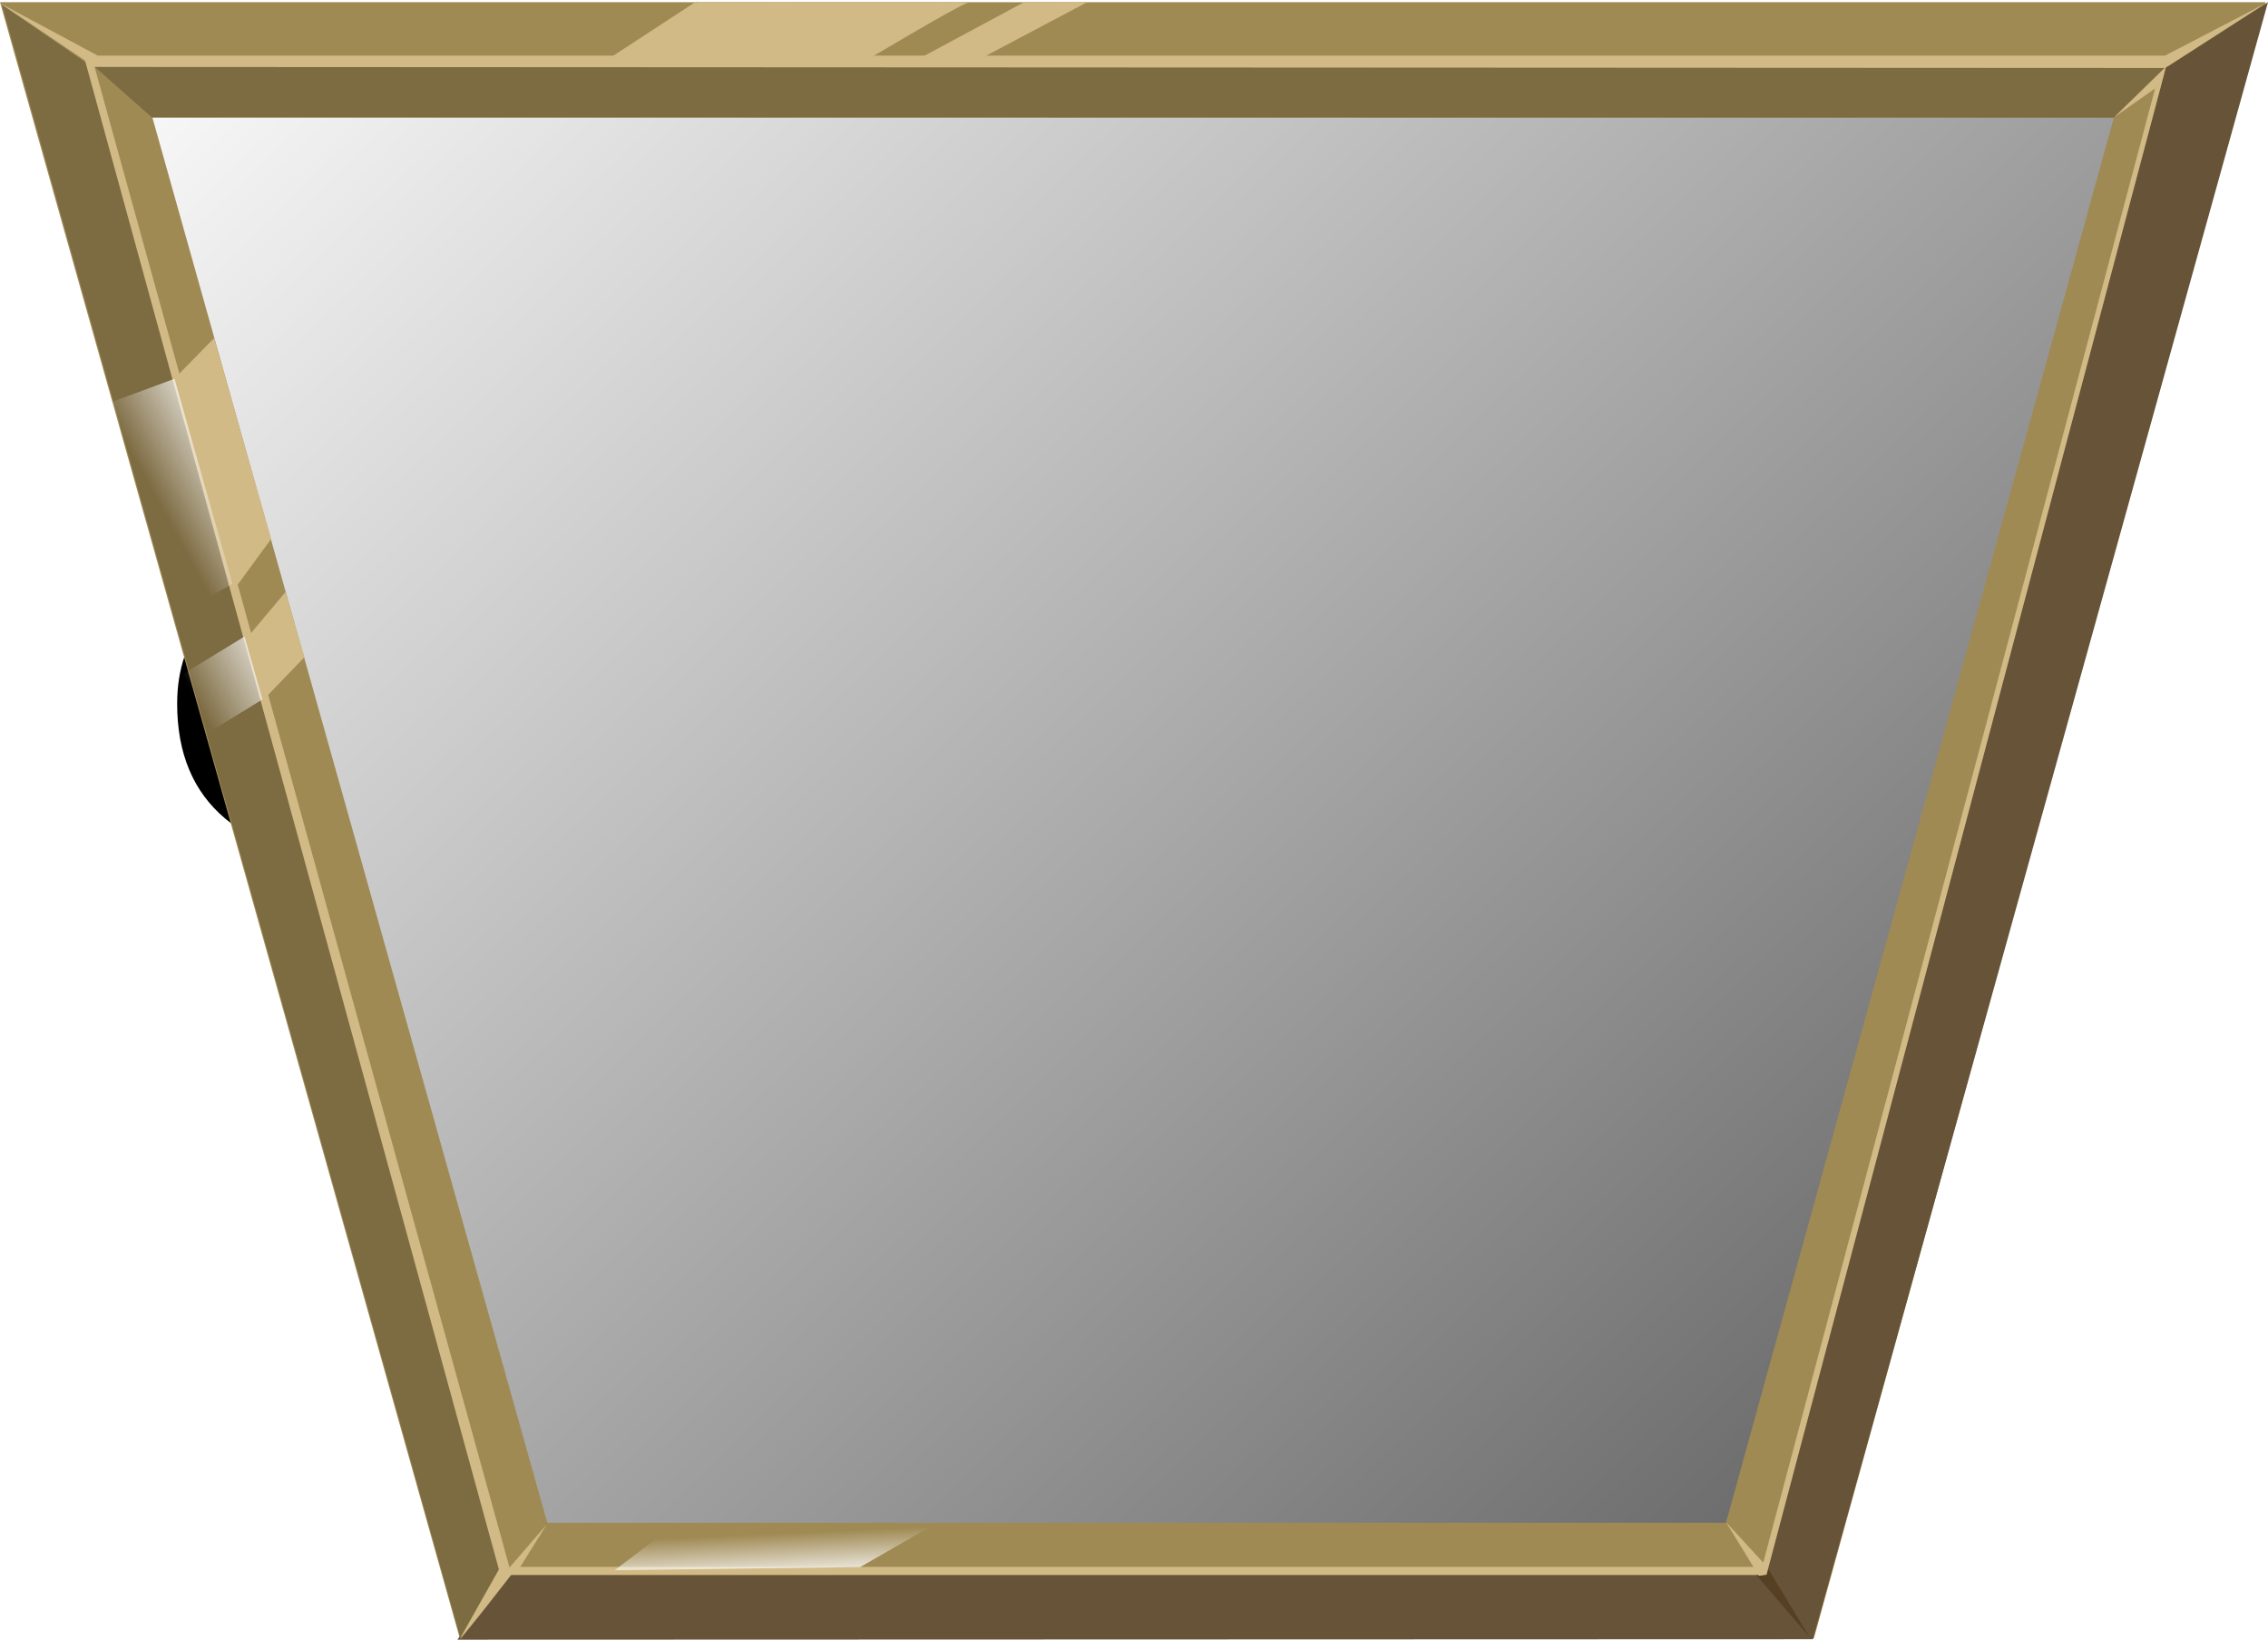
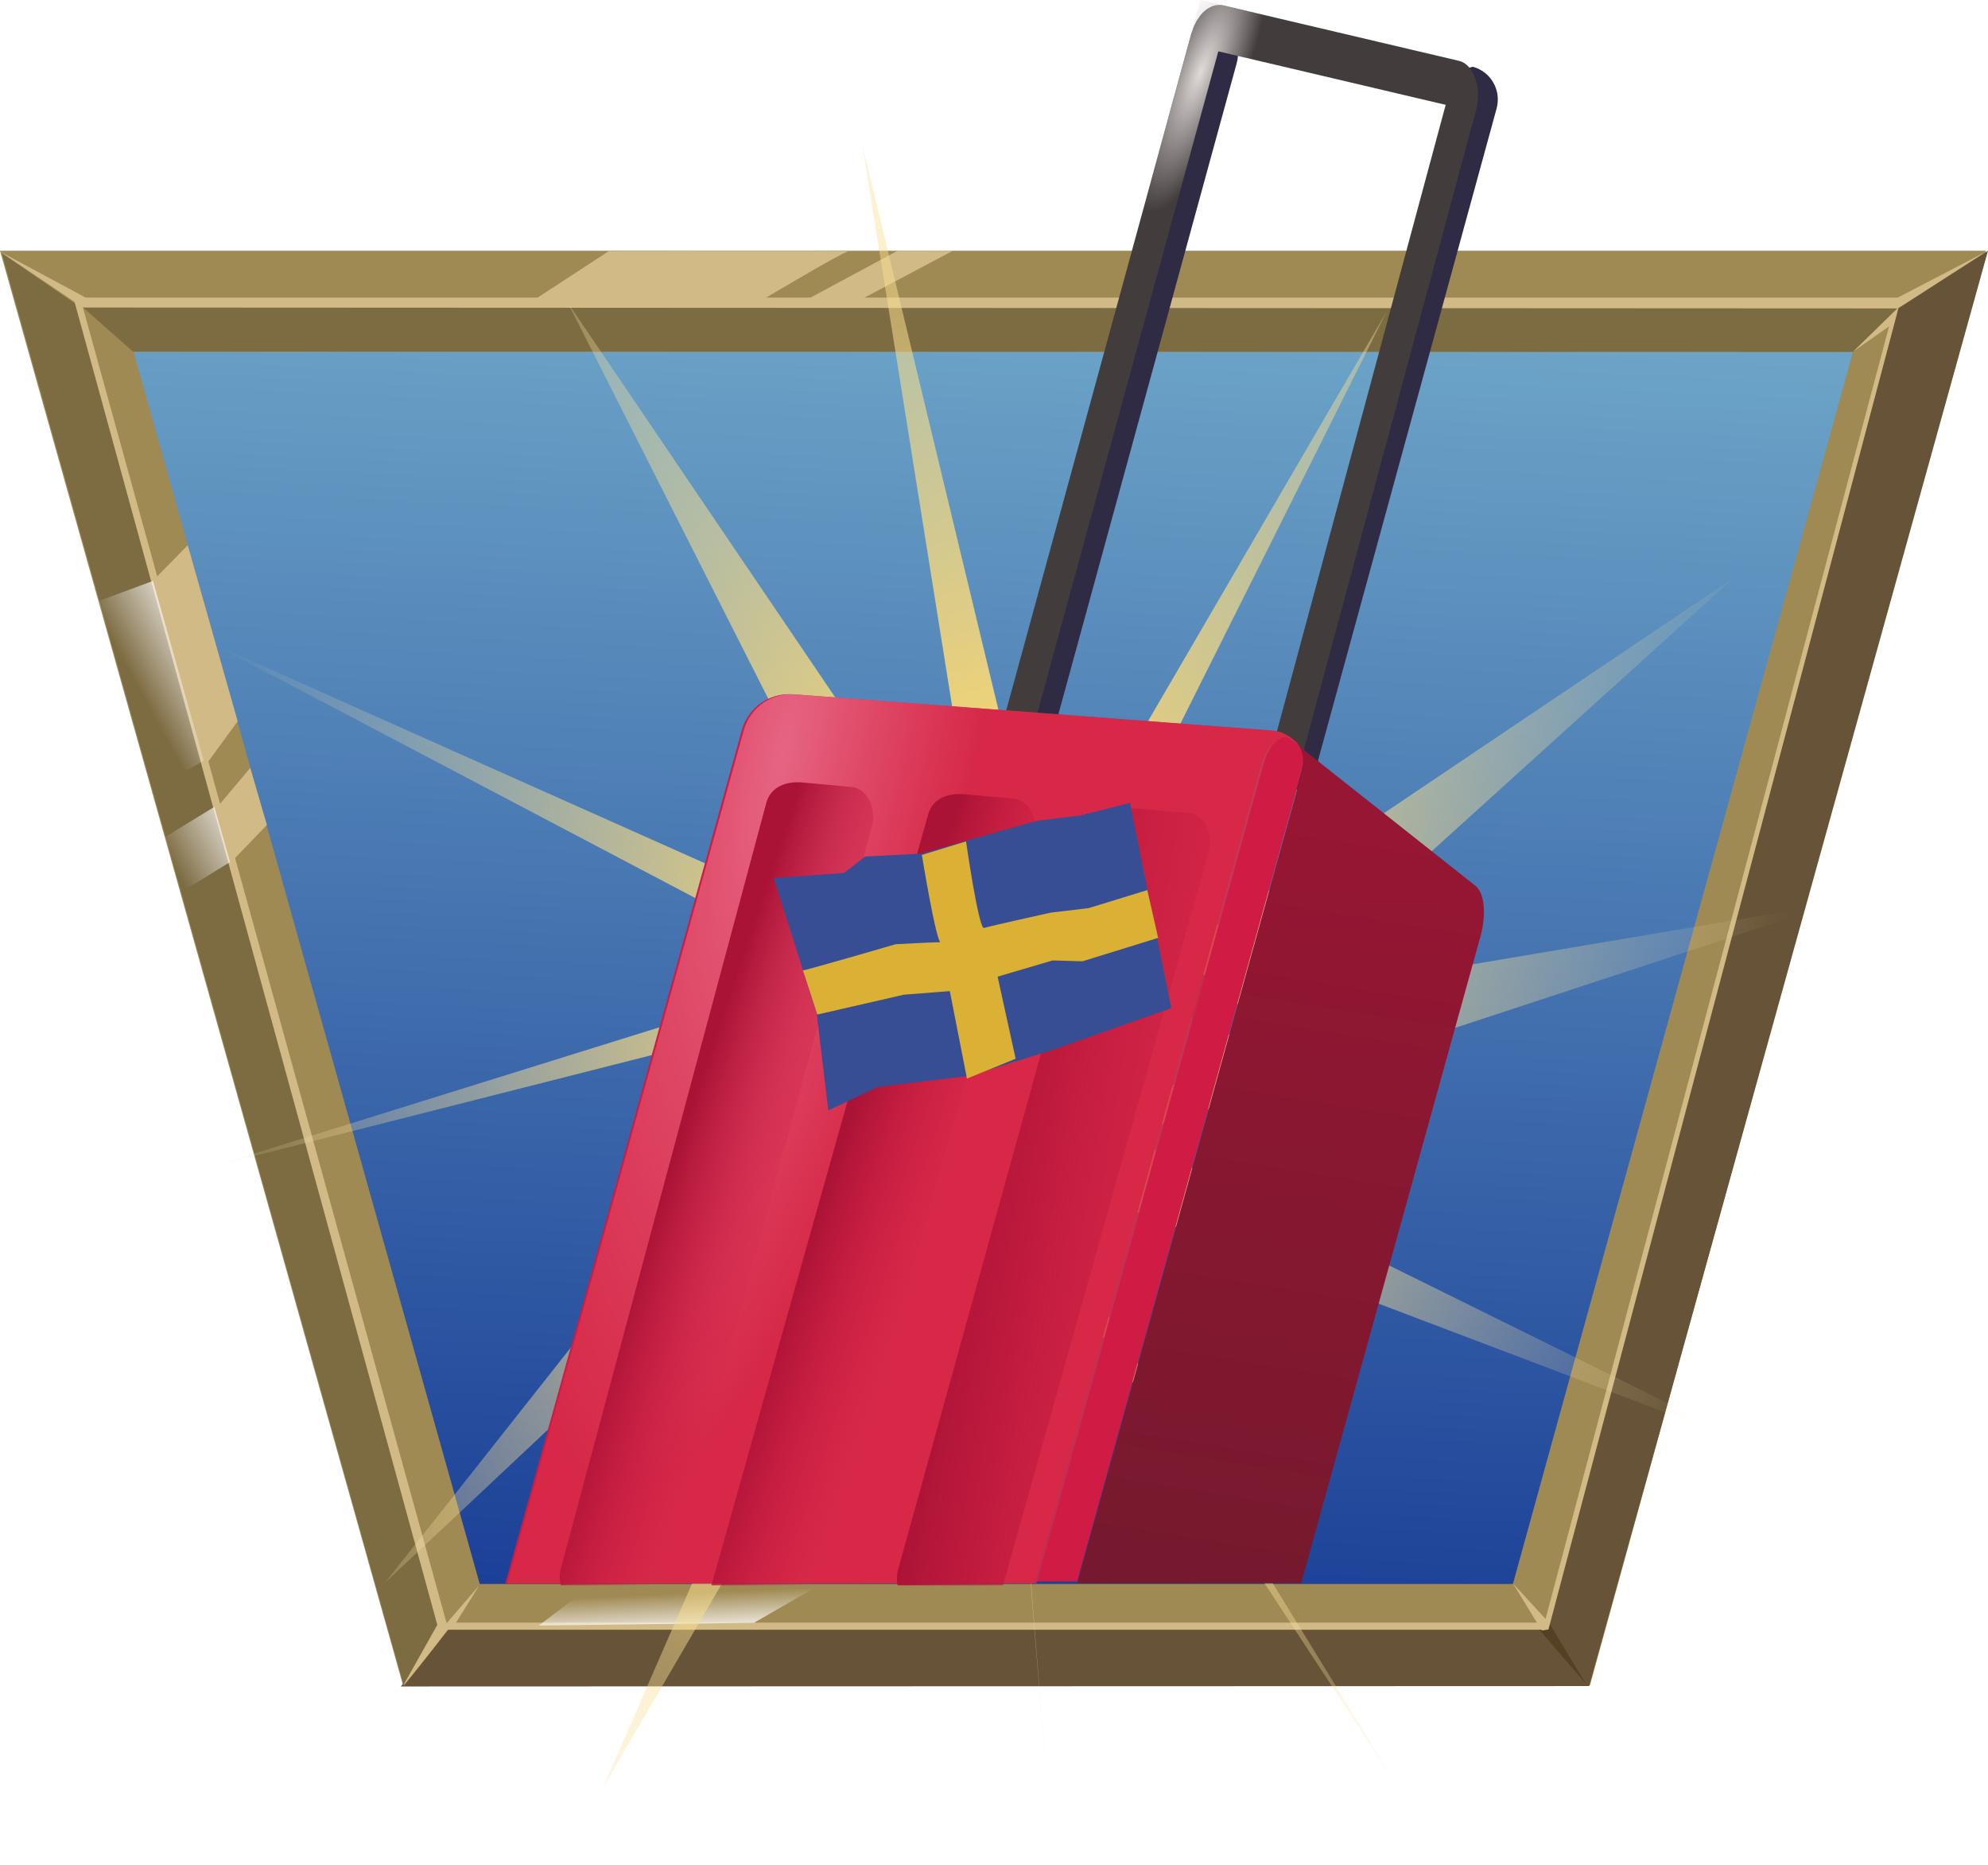
- <svg xmlns="http://www.w3.org/2000/svg" xmlns:xlink="http://www.w3.org/1999/xlink" width="117.215" height="84.752" viewBox="0 0 117.215 84.752" version="1.1" id="svg1">
+ <svg xmlns="http://www.w3.org/2000/svg" xmlns:xlink="http://www.w3.org/1999/xlink" width="117.215" height="109.929" viewBox="0 0 117.215 109.929" version="1.1" id="svg1">
  <defs id="defs1">
+     <linearGradient id="linearGradient284">
+       <stop style="stop-color:#113391;stop-opacity:1;" offset="0.055" id="stop283" />
+       <stop style="stop-color:#7ebad2;stop-opacity:1;" offset="1" id="stop284" />
+     </linearGradient>
+     <linearGradient id="linearGradient281">
+       <stop style="stop-color:#76192e;stop-opacity:1;" offset="0" id="stop282" />
+       <stop style="stop-color:#a71436;stop-opacity:1;" offset="1" id="stop281" />
+     </linearGradient>
+     <linearGradient id="linearGradient260">
+       <stop style="stop-color:#e66583;stop-opacity:1;" offset="0" id="stop260" />
+       <stop style="stop-color:#d82c48;stop-opacity:0.809;" offset="0.999" id="stop261" />
+     </linearGradient>
+     <linearGradient id="linearGradient259">
+       <stop style="stop-color:#ab1336;stop-opacity:1;" offset="0.032" id="stop258" />
+       <stop style="stop-color:#d01b45;stop-opacity:0;" offset="1" id="stop259" />
+     </linearGradient>
+     <linearGradient id="linearGradient245">
+       <stop style="stop-color:#e0dad9;stop-opacity:1;" offset="0" id="stop247" />
+       <stop style="stop-color:#e0dad9;stop-opacity:0;" offset="1" id="stop248" />
+     </linearGradient>
+     <linearGradient id="linearGradient74">
+       <stop style="stop-color:#ab1336;stop-opacity:1;" offset="0.41" id="stop74" />
+       <stop style="stop-color:#d01b45;stop-opacity:0;" offset="1" id="stop75" />
+     </linearGradient>
+     <linearGradient id="linearGradient122">
+       <stop style="stop-color:#ffd96a;stop-opacity:1;" offset="0.12" id="stop121" />
+       <stop style="stop-color:#f3e5b7;stop-opacity:0;" offset="1" id="stop122" />
+     </linearGradient>
    <linearGradient id="linearGradient394">
      <stop style="stop-color:#ffffff;stop-opacity:1;" offset="0.116" id="stop393" />
      <stop style="stop-color:#ffffff;stop-opacity:0;" offset="0.549" id="stop394" />
    </linearGradient>
    <linearGradient id="linearGradient392">
      <stop style="stop-color:#ffffff;stop-opacity:1;" offset="0.116" id="stop391" />
      <stop style="stop-color:#ffffff;stop-opacity:0;" offset="0.549" id="stop392" />
    </linearGradient>
-     <linearGradient id="linearGradient267">
-       <stop style="stop-color:#606060;stop-opacity:1;" offset="0.059" id="stop267" />
-       <stop style="stop-color:#ffffff;stop-opacity:1;" offset="1" id="stop268" />
-     </linearGradient>
    <linearGradient id="linearGradient129">
      <stop style="stop-color:#ffffff;stop-opacity:1;" offset="0.116" id="stop128" />
      <stop style="stop-color:#ffffff;stop-opacity:0;" offset="0.37" id="stop129" />
    </linearGradient>
-     <linearGradient xlink:href="#linearGradient267" id="linearGradient42" gradientUnits="userSpaceOnUse" x1="100.17" y1="115.532" x2="6.387" y2="19.133" />
+     <linearGradient xlink:href="#linearGradient284" id="linearGradient42" gradientUnits="userSpaceOnUse" x1="57.247" y1="116.105" x2="62.473" y2="7.687" />
    <linearGradient xlink:href="#linearGradient392" id="linearGradient43" gradientUnits="userSpaceOnUse" gradientTransform="translate(-5.758954,2.028723)" x1="20.695" y1="40.4" x2="9.337" y2="46.595" />
    <linearGradient xlink:href="#linearGradient394" id="linearGradient44" gradientUnits="userSpaceOnUse" gradientTransform="translate(-2.141389,15.35055)" x1="20.695" y1="40.4" x2="9.337" y2="46.595" />
    <linearGradient xlink:href="#linearGradient129" id="linearGradient45" gradientUnits="userSpaceOnUse" gradientTransform="rotate(106.419,6.650502,80.68382)" x1="18.371" y1="40.719" x2="9.002" y2="43.944" />
+     <linearGradient xlink:href="#linearGradient259" id="linearGradient76" x1="58.016" y1="67.084" x2="73.928" y2="69.787" gradientUnits="userSpaceOnUse" />
+     <linearGradient xlink:href="#linearGradient74" id="linearGradient165" gradientUnits="userSpaceOnUse" x1="72.766" y1="52.333" x2="84.591" y2="53.081" gradientTransform="matrix(0.9548963,0.2969396,-0.2668732,0.9637316,-10.32175,-0.8473075)" />
+     <linearGradient xlink:href="#linearGradient74" id="linearGradient168" gradientUnits="userSpaceOnUse" gradientTransform="matrix(0.9548963,0.3064665,-0.2668732,0.9946516,-19.87321,-3.186453)" x1="72.766" y1="52.333" x2="84.591" y2="53.081" />
+     <radialGradient xlink:href="#linearGradient245" id="radialGradient248" cx="61.208" cy="50.554" fx="61.208" fy="50.554" r="13.108" gradientTransform="matrix(-0.1039171,0.6954088,-0.2950756,0.03233412,78.22245,-10.44747)" gradientUnits="userSpaceOnUse" />
+     <radialGradient xlink:href="#linearGradient260" id="radialGradient261" cx="46.849" cy="50.735" fx="46.849" fy="50.735" r="23.295" gradientTransform="matrix(0.4708577,0.1079978,-0.429904,1.87433,46.60119,-51.93749)" gradientUnits="userSpaceOnUse" />
+     <linearGradient xlink:href="#linearGradient281" id="linearGradient282" x1="83.32" y1="98.391" x2="94.144" y2="30.828" gradientUnits="userSpaceOnUse" />
+     <radialGradient xlink:href="#linearGradient122" id="radialGradient392" gradientUnits="userSpaceOnUse" gradientTransform="matrix(0.6312631,0.077405,-0.128222,1.003512,8.0989,-1.495479)" cx="18.924" cy="8.743" fx="18.924" fy="8.743" r="8.519" />
  </defs>
-   <g id="g6" style="display:inline" transform="translate(-0.758291,-18.31171)">
-     <text xml:space="preserve" style="font-size:40px;writing-mode:lr-tb;direction:ltr;fill:#000000;fill-opacity:1;stroke:none;stroke-width:2.891;stroke-dasharray:8.674, 2.891;stroke-dashoffset:9.831" x="8.179" y="62.327" id="text6">
-       <tspan id="tspan6" x="8.179" y="62.327" style="font-style:normal;font-variant:normal;font-weight:normal;font-stretch:normal;font-size:40px;font-family:Arial;-inkscape-font-specification:Arial;fill:#000000;fill-opacity:1;stroke:none">80</tspan>
-     </text>
+   <g id="g6" style="display:inline" transform="translate(-0.758291,-3.642691)">
    <g id="g355" style="display:inline" transform="translate(0,-2)">
      <path id="path338" d="M 4.698,23.41 H 113.927 L 92.233,102.009 h -65.45 z" style="display:inline;opacity:1;fill:url(#linearGradient42);stroke:none;stroke-width:5.969;stroke-dasharray:none;stroke-dashoffset:3.4;stroke-opacity:1" />
      <path id="path339" d="M 4.698,23.41 H 113.927 L 92.233,102.009 h -65.45 z" style="display:inline;opacity:1;fill:none;fill-opacity:1;stroke:#a08a54;stroke-width:5.969;stroke-dasharray:none;stroke-dashoffset:3.4;stroke-opacity:1" />
      <g id="g342">
        <path style="display:inline;fill:#7d6b42;fill-opacity:1;stroke:none;stroke-width:5.82;stroke-dasharray:none;stroke-dashoffset:9.831;stroke-opacity:1" d="M 110.023,26.388 113.05,23.724 5.567,23.692 8.593,26.368 Z" id="path340" />
        <path style="display:inline;fill:#675337;fill-opacity:1;stroke:none;stroke-width:5.82;stroke-dasharray:none;stroke-dashoffset:9.831;stroke-opacity:1" d="m 26.836,101.724 h 65.18 l 20.673,-77.909 5.284,-3.393 -23.52,84.62 -70.056,0.023 z" id="path341" />
        <path style="fill:#7d6b42;fill-opacity:1;stroke:none;stroke-width:5.82;stroke-dasharray:none;stroke-dashoffset:9.831;stroke-opacity:1" d="m 0.861,20.565 4.573,3.144 21.529,78.019 -2.382,3.334 z" id="path342" />
      </g>
      <g id="g343">
        <path style="fill:#564023;fill-opacity:1;stroke:none;stroke-width:5.82;stroke-dasharray:none;stroke-dashoffset:9.831;stroke-opacity:1" d="m 91.5,101.694 2.769,3.222 -2.316,-3.827 z" id="path343" />
      </g>
      <g id="g354">
        <path style="display:inline;fill:#d1ba86;fill-opacity:1;stroke:none;stroke-width:6;stroke-dasharray:none;stroke-dashoffset:3.4;stroke-opacity:1" d="m 36.859,20.312 -5.06,3.307 13.511,-0.063 c 0,0 5.074,-3.032 5.469,-3.098 0.395,-0.066 -14.091,-0.018 -14.091,-0.018 z" id="path344" />
        <path style="display:inline;fill:#d1ba86;fill-opacity:1;stroke:none;stroke-width:6;stroke-dasharray:none;stroke-dashoffset:3.4;stroke-opacity:1" d="m 53.698,20.418 -5.712,3.07 3.182,-0.004 5.795,-3.069 z" id="path345" />
        <path style="fill:#d1ba86;fill-opacity:1;stroke:none;stroke-width:5.82;stroke-dasharray:none;stroke-dashoffset:9.831;stroke-opacity:1" d="m 125.156,35.153 2.692,-2.625 -20.648,77.953 -0.396,0.057 -1.697,-2.772 1.923,2.093 20.252,-76.2 z" id="path346" transform="translate(-15.14317,-8.775348)" />
        <path style="display:inline;fill:#d1ba86;fill-opacity:1;stroke:none;stroke-width:5.82;stroke-dasharray:none;stroke-dashoffset:9.831;stroke-opacity:1" d="m 117.865,20.475 -5.212,3.35 -107.002,-0.053 -4.893,-3.297 5.052,2.712 H 112.654 Z" id="path347" />
        <path style="fill:#d1ba86;fill-opacity:1;stroke:none;stroke-width:5.82;stroke-dasharray:none;stroke-dashoffset:9.831;stroke-opacity:1" d="m 29.006,99.118 -2.243,2.597 h 65.102 l -0.413,-0.413 H 27.648 Z" id="path348" />
        <path style="display:inline;fill:#d1ba86;fill-opacity:1;stroke:none;stroke-width:5.82;stroke-dasharray:none;stroke-dashoffset:9.831;stroke-opacity:1" d="m 24.533,105.002 c 0.259,-0.194 2.658,-3.306 2.658,-3.306 L 5.538,23.38 5.084,23.186 26.543,101.436 Z" id="path349" />
        <path style="display:inline;fill:#d1ba86;fill-opacity:1;stroke:none;stroke-width:6;stroke-dasharray:none;stroke-dashoffset:3.4;stroke-opacity:1" d="m 11.827,37.785 -1.881,1.919 2.993,10.969 1.833,-2.506 z" id="path350" />
        <path style="display:inline;fill:#d1ba86;fill-opacity:1;stroke:none;stroke-width:6;stroke-dasharray:none;stroke-dashoffset:3.4;stroke-opacity:1" d="m 15.512,50.915 -1.992,2.37 0.956,3.089 2.019,-2.097 z" id="path351" />
        <path style="display:inline;fill:url(#linearGradient43);stroke:none;stroke-width:5.82;stroke-dasharray:none;stroke-dashoffset:9.831;stroke-opacity:1" d="M 9.777,39.89 12.773,50.49 9.555,52.303 6.257,41.191 Z" id="path352" />
        <path style="display:inline;fill:url(#linearGradient44);stroke:none;stroke-width:5.82;stroke-dasharray:none;stroke-dashoffset:9.831;stroke-opacity:1" d="m 13.395,53.212 0.929,3.25 -2.758,1.698 -1.518,-2.901 z" id="path353" />
        <path style="display:inline;fill:url(#linearGradient45);stroke:none;stroke-width:5.82;stroke-dasharray:none;stroke-dashoffset:9.831;stroke-opacity:1" d="m 45.215,101.311 -12.69,0.163 3.219,-2.443 13.415,0.006 z" id="path354" />
      </g>
    </g>
+     <path style="display:inline;fill:url(#radialGradient392);stroke:none;stroke-width:2.791;stroke-dasharray:8.373, 2.791;stroke-dashoffset:9.489;stroke-opacity:1" id="path392" d="m 18.996,8.781 5.03,2.188 L 19.178,8.48 21.625,13.193 18.165,8.211 19.656,14.226 18.752,8.75 16.15,13.142 18.662,8.204 13.823,11.406 17.976,7.711 13.149,9.274 19.018,8.293 13.66,5.711 18.836,7.624 16.06,3.487 18.758,7.772 18.358,2.968 l 0.413,4.887 2.602,-4.391 -2.021,4.557 3.478,-3.213 -3.283,4.087 4.448,-1.366 z" transform="matrix(-8.817604,-0.01594749,0.01627919,-9.001013,224.6981,140.5792)" />
+     <path style="fill:#2f2b45;fill-opacity:1;stroke:none;stroke-width:2.7;stroke-dasharray:none;stroke-opacity:1" id="rect46" width="2.645" height="43.844" x="87.086" y="-16.032" transform="matrix(-0.9644695,-0.2641943,-0.2641943,0.9644695,169.2852,46.57616)" d="m 89.086,-16.032 a 1.486,1.486 72.128 0 1 0.645,2 v 39.844 a 2,2 135 0 1 -2,2 1.486,1.486 72.128 0 1 -0.645,-2 V -14.032 a 2,2 135 0 1 2,-2 z" />
+     <path style="fill:#2f2b45;fill-opacity:1;stroke:none;stroke-width:2.7;stroke-dasharray:none;stroke-opacity:1" id="path47" width="2.645" height="43.844" x="87.086" y="-16.032" transform="matrix(-0.9644695,-0.2641943,-0.2641943,0.9644695,153.9628,43.89861)" d="m 89.086,-16.032 a 1.486,1.486 72.128 0 1 0.645,2 v 39.844 a 2,2 135 0 1 -2,2 1.486,1.486 72.128 0 1 -0.645,-2 V -14.032 a 2,2 135 0 1 2,-2 z" />
+     <path id="rect45" style="fill:none;stroke:#423d3c;stroke-width:2.7;stroke-dasharray:none;stroke-opacity:1" transform="matrix(0.6042507,0.3346292,-0.2597251,0.9496147,45.9128,-43.21694)" d="m 57.586,30.806 21.234,-4.043 a 0.832,0.832 39.447 0 1 0.988,0.813 l 0.313,55.107 a 0.994,0.994 134.837 0 1 -0.994,1 H 57.604 a 1,1 45 0 1 -1,-1 V 31.993 a 1.208,1.208 129.61 0 1 0.982,-1.187 z" />
+     <path id="path243" style="fill:none;stroke:url(#radialGradient248);stroke-width:2.7;stroke-dasharray:none;stroke-opacity:1" transform="matrix(0.6042507,0.3346292,-0.2597251,0.9496147,45.9128,-43.21694)" d="m 56.604,30.993 22.216,-4.23 a 0.832,0.832 39.447 0 1 0.988,0.813 l 0.313,55.107 a 0.994,0.994 134.837 0 1 -0.994,1 H 57.604 a 1,1 45 0 1 -1,-1 z" />
+     <path d="m 77.253,47.552 a 1.957,1.957 0 0 1 0.271,1.629 L 64.268,96.986 77.475,96.978 88.042,58.869 a 1.345,2.874 15.496 0 0 -0.293,-3.008 z" style="display:inline;fill:url(#linearGradient282);stroke-width:0.5;stroke-dasharray:6, 6" id="path43" />
+     <path d="m 77.253,47.435 -0.449,-0.355 a 0.908,1.941 15.496 0 0 -1.555,1.545 l -13.377,48.246 2.396,-0.002 13.256,-47.805 a 1.957,1.957 0 0 0 -0.271,-1.629 z" style="display:inline;fill:#d01b45;stroke-width:0.5;stroke-dasharray:6, 6" id="path44" />
+     <path d="M 47.11,44.572 A 2.896,2.896 0 0 0 44.496,46.687 L 30.545,97.007 61.754,96.988 75.131,48.742 a 0.908,1.941 15.496 0 1 1.555,-1.545 l 0.449,0.355 A 1.957,1.957 0 0 0 75.668,46.707 L 47.506,44.574 a 2.896,2.896 0 0 0 -0.396,-0.002 z" style="fill:#d01b45;stroke-width:0.5;stroke-dasharray:6, 6" id="path42" />
+     <path d="M 47.227,44.572 A 2.896,2.896 0 0 0 44.614,46.687 L 30.663,97.007 61.872,96.988 75.249,48.742 a 0.908,1.941 15.496 0 1 1.555,-1.545 l 0.449,0.355 A 1.957,1.957 0 0 0 75.786,46.707 L 47.624,44.574 a 2.896,2.896 0 0 0 -0.396,-0.002 z" style="fill:url(#radialGradient261);stroke-width:0.5;stroke-dasharray:6, 6" id="path45" />
+     <path d="m 53.682,97.101 h 6.217 L 72.047,53.797 c 0.264,-0.943 -0.24,-2.139 -1.215,-2.227 L 67.967,51.314 c -0.975,-0.087 -1.897,0.234 -2.158,1.178 L 53.701,96.215 c -0.083,0.299 -0.085,0.602 -0.02,0.887 z" style="fill:url(#linearGradient76);stroke:none;stroke-width:2.787" id="path242" />
+     <path d="M 42.705,97.101 H 49.342 L 61.725,52.951 c 0.264,-0.943 -0.24,-2.141 -1.215,-2.229 l -2.865,-0.256 c -0.975,-0.087 -1.893,0.235 -2.158,1.178 z" style="fill:url(#linearGradient165);stroke-width:2.786" id="path241" />
+     <path d="m 47.733,49.759 c -0.833,0.017 -1.568,0.378 -1.797,1.23 l -12.109,45.125 c -0.089,0.333 -0.084,0.672 -0.002,0.986 h 6.184 L 52.174,52.338 c 0.264,-0.973 -0.24,-2.211 -1.215,-2.301 l -2.865,-0.264 c -0.122,-0.011 -0.242,-0.016 -0.361,-0.014 z" style="fill:url(#linearGradient168);stroke-width:2.831" id="path220" />
+     <path id="rect261" style="fill:#374d94;fill-opacity:1;stroke-width:2.7" transform="rotate(-13.31268)" d="m 32.376,64.603 4.093,0.655 1.444,-0.655 3.235,0.593 7.091,-0.315 2.53,0.285 3.064,-0.044 -0.417,12.339 -7.515,0.795 -4.986,0.341 -5.396,-0.598 -3.168,0.666 0.65,-5.722 z" />
+     <path style="fill:#dab134;fill-opacity:1;stroke:none;stroke-width:2.7;stroke-dasharray:none;stroke-opacity:1" d="m 55.112,54.044 c 0,0 0.851,5.211 1.117,5.157 0.266,-0.053 -2.658,0.106 -2.658,0.106 0,0 -5.477,1.595 -5.477,1.542 0,-0.053 0.851,2.605 0.851,2.605 l 5.104,-1.17 2.712,-0.213 1.01,5.157 2.871,-1.17 -1.063,-4.838 3.243,-0.957 1.808,0.053 h -0.053 l 4.466,-1.382 -0.638,-2.818 -3.456,1.063 -2.233,0.266 c 0,0 -3.616,0.798 -3.935,0.904 -0.319,0.106 -1.063,-5.104 -1.063,-5.104" id="path281" />
  </g>
</svg>
